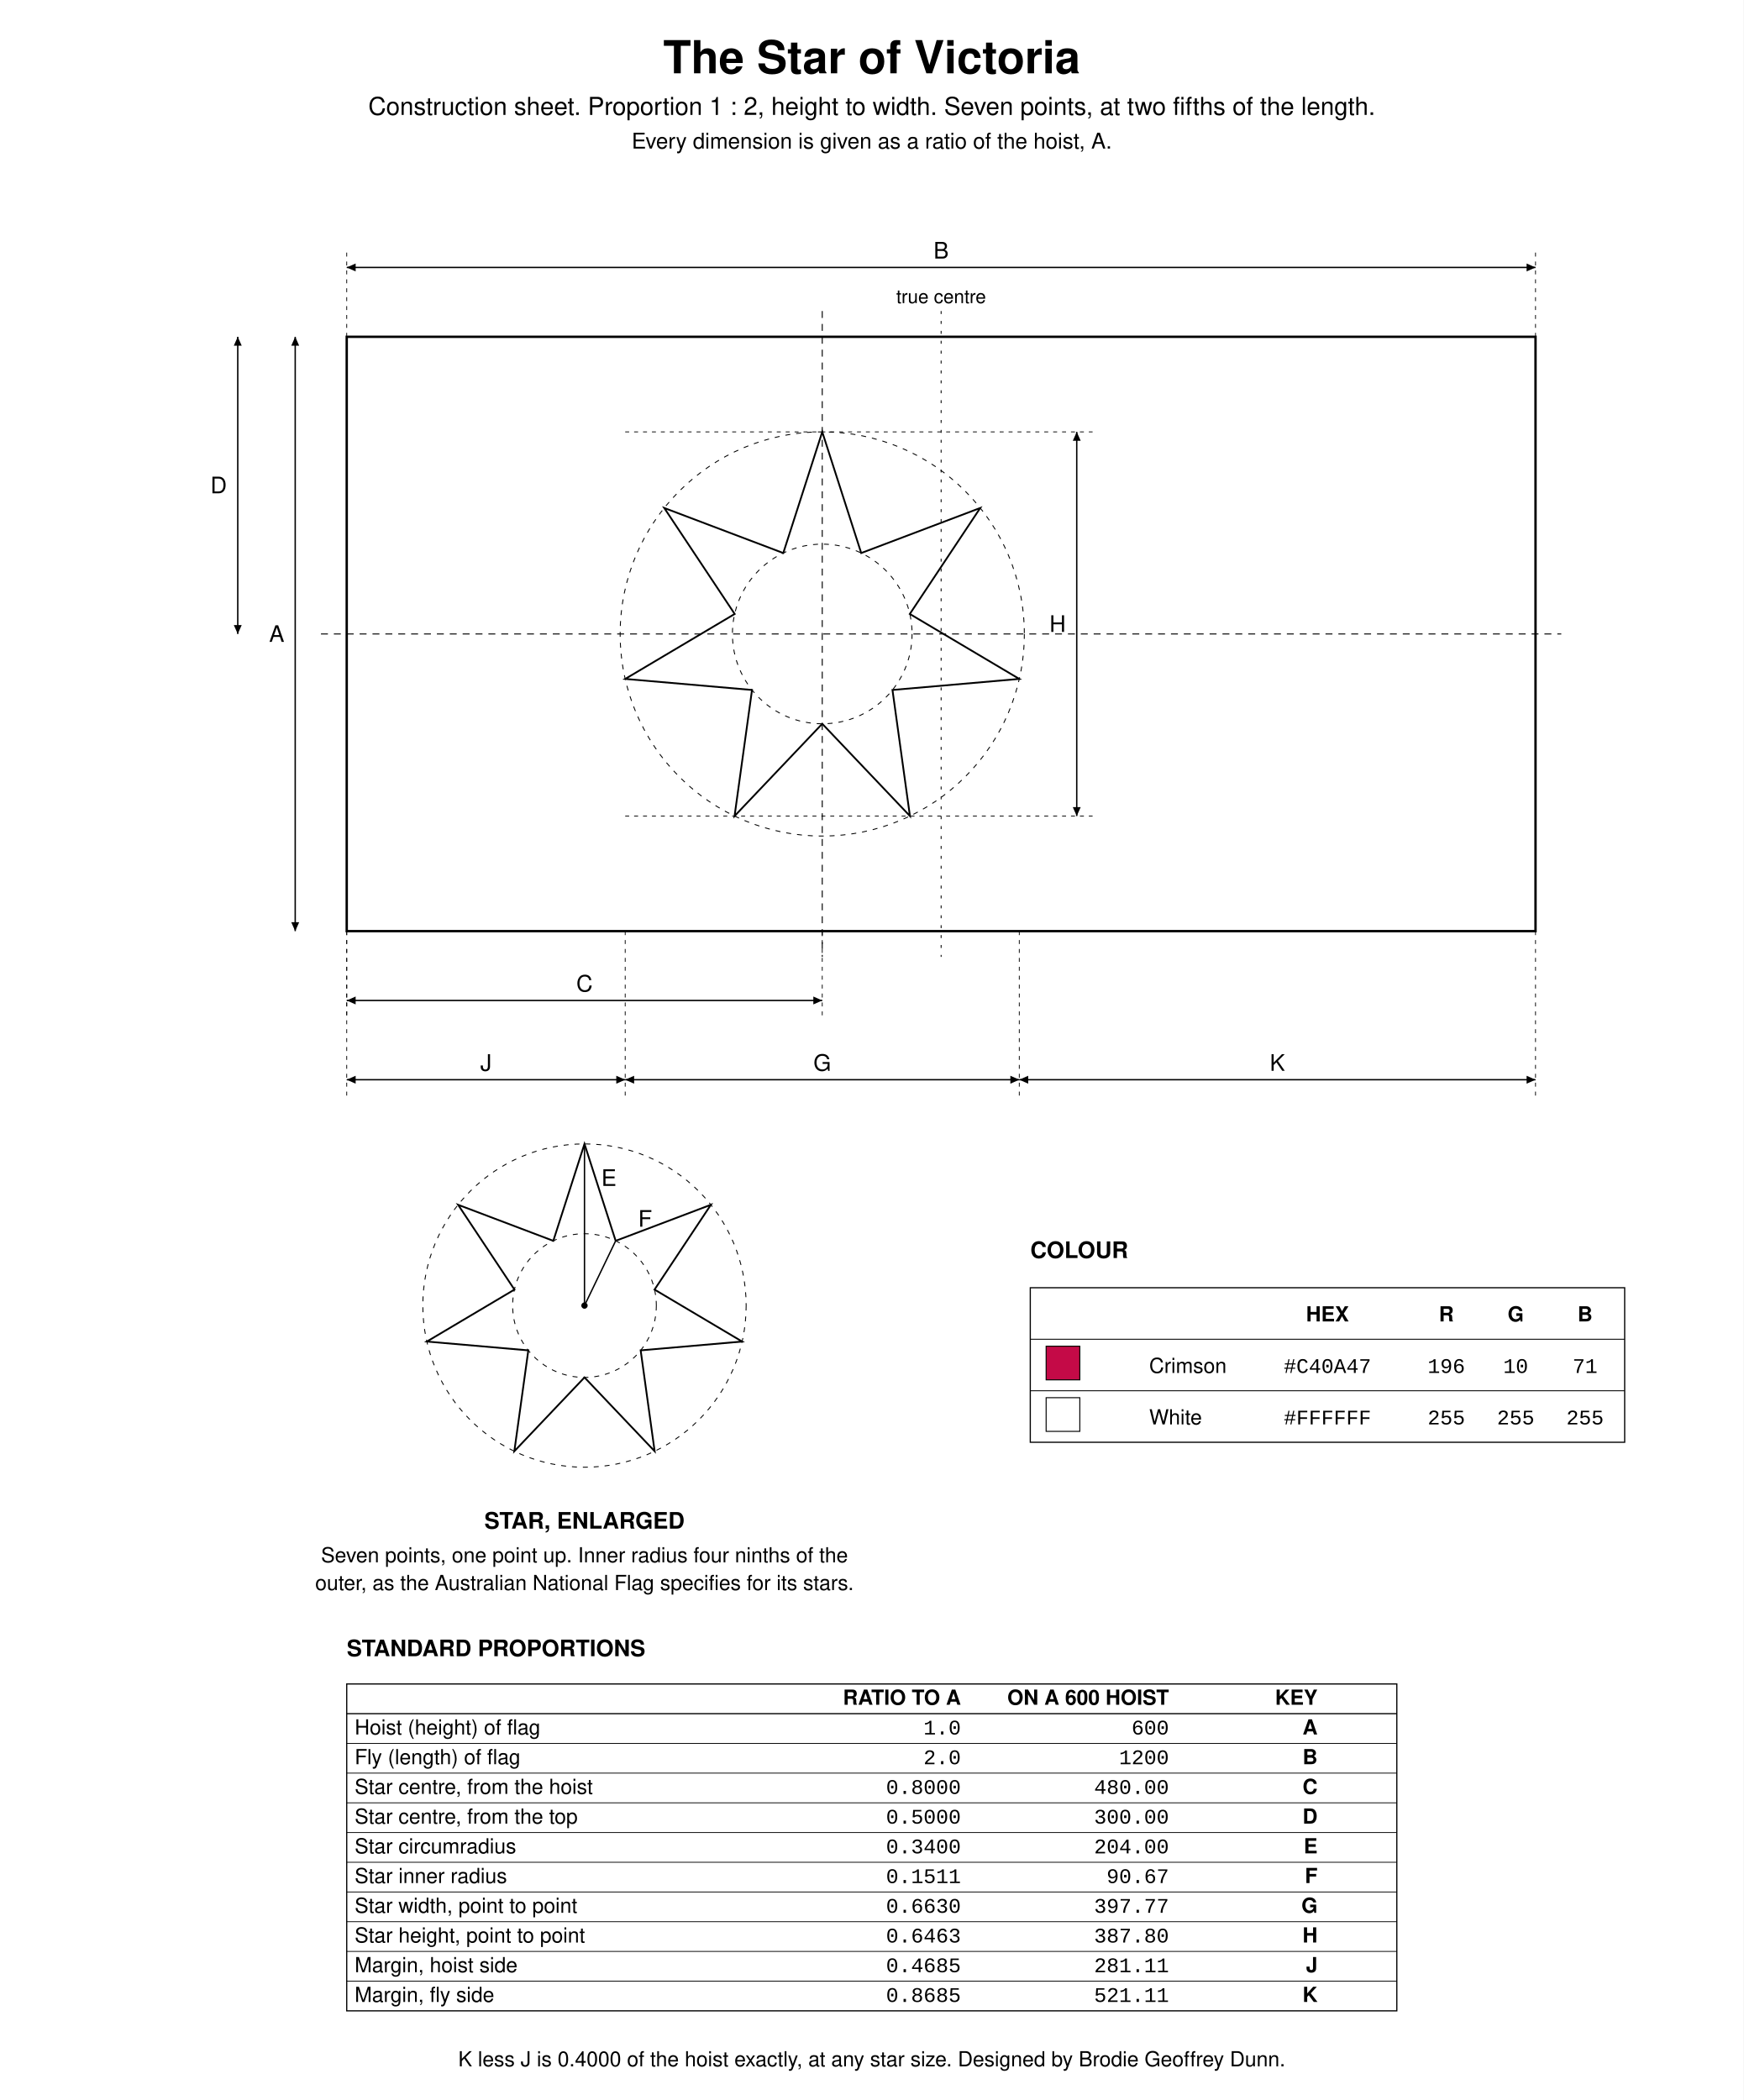
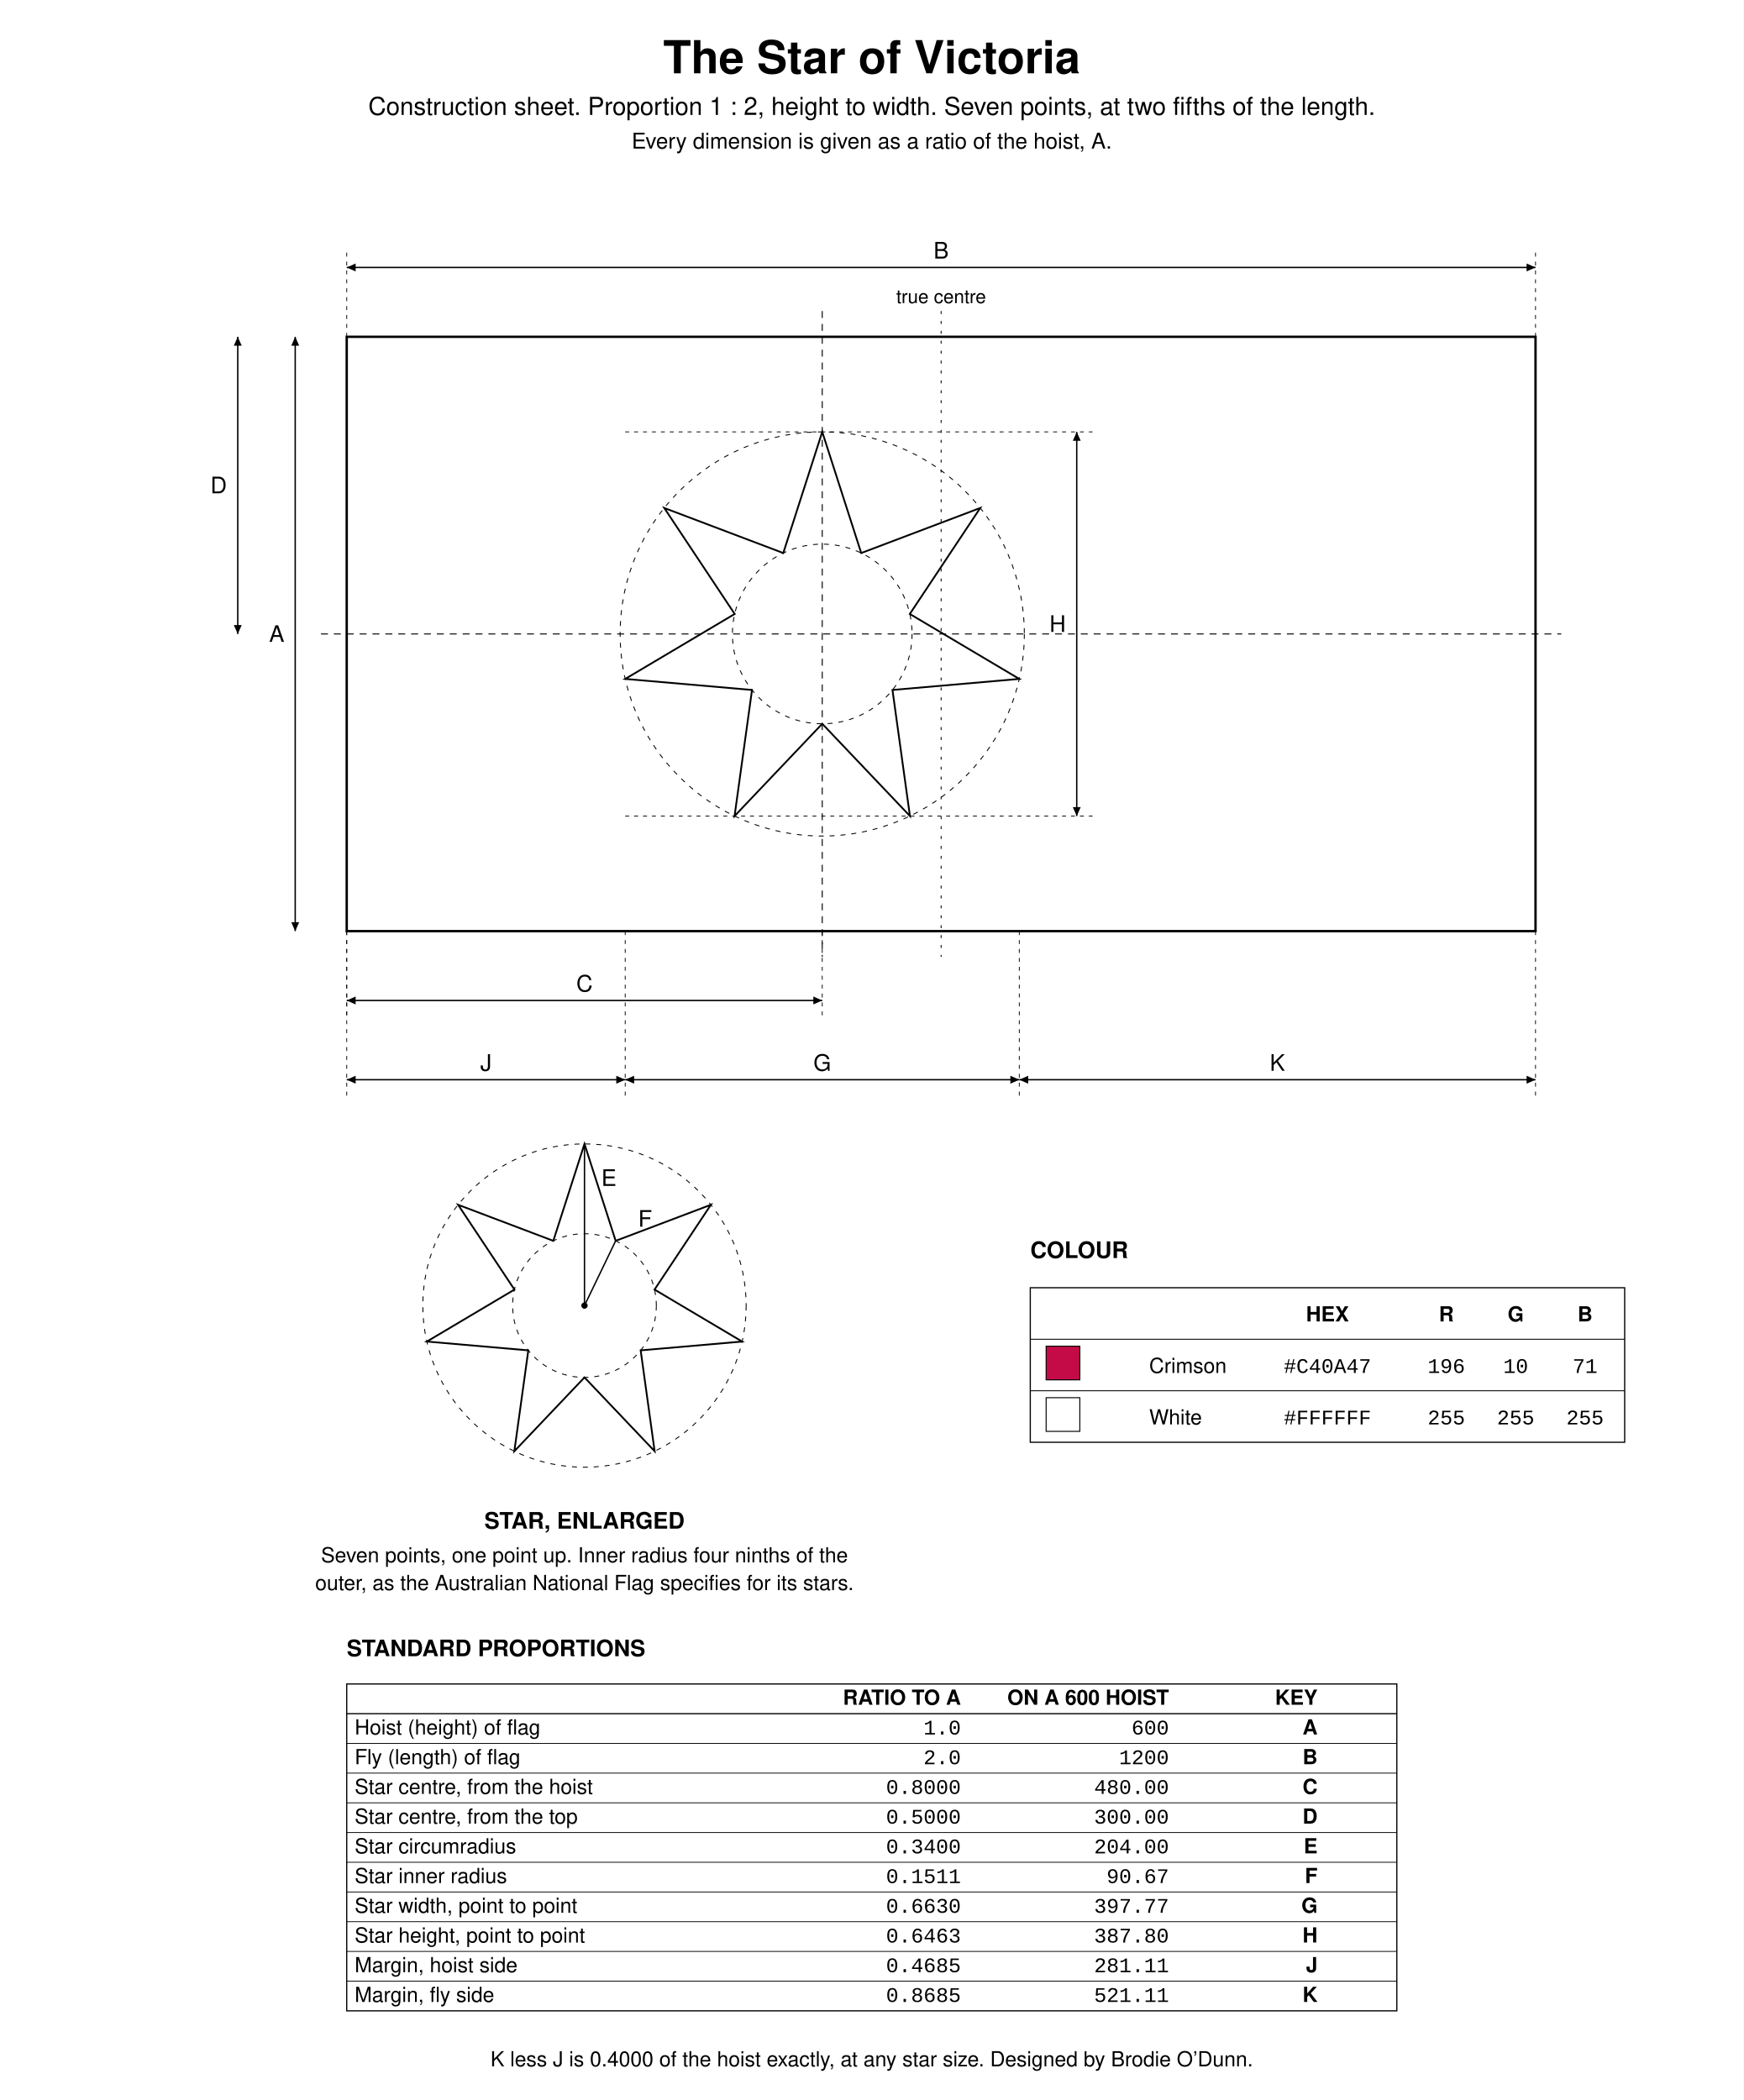
<svg xmlns="http://www.w3.org/2000/svg" viewBox="0 0 1760 2120" width="1760" height="2120" role="img" aria-labelledby="t d">
  <rect width="1760" height="2120" fill="#fff" />
  <g fill="#000" stroke="none" font-family="Helvetica, Arial, 'Liberation Sans', sans-serif" font-size="25" text-anchor="middle">
    <text x="880.0" y="74.0" font-size="46" text-anchor="middle" font-weight="700">The Star of Victoria</text>
    <text x="880.0" y="116.0" font-size="25" text-anchor="middle">Construction sheet. Proportion 1 : 2, height to width. Seven points, at two fifths of the length.</text>
    <text x="880.0" y="150.0" font-size="22" text-anchor="middle">Every dimension is given as a ratio of the hoist, A.</text>
    <rect x="350" y="340" width="1200" height="600" fill="#fff" stroke="#000" stroke-width="2.4" />
    <path d="M 830.00,436.00 L 869.34,558.31 L 989.49,512.81 L 918.39,619.82 L 1028.89,685.39 L 900.89,696.53 L 918.51,823.80 L 830.00,730.67 L 741.49,823.80 L 759.11,696.53 L 631.11,685.39 L 741.61,619.82 L 670.51,512.81 L 790.66,558.31 Z" fill="#fff" stroke="#000" stroke-width="1.8" />
    <line x1="830.0" y1="314.0" x2="830.0" y2="966.0" stroke="#000" stroke-width="1.0" stroke-dasharray="7 6" />
    <line x1="324.0" y1="640.0" x2="1576.0" y2="640.0" stroke="#000" stroke-width="1.0" stroke-dasharray="7 6" />
    <line x1="950.0" y1="314.0" x2="950.0" y2="966.0" stroke="#000" stroke-width="0.9" stroke-dasharray="3 7" />
    <text x="950.0" y="306.0" font-size="19" text-anchor="middle">true centre</text>
    <circle cx="830.0" cy="640.0" r="204.00" fill="none" stroke="#000" stroke-width="0.9" stroke-dasharray="5 6" />
    <circle cx="830.0" cy="640.0" r="90.67" fill="none" stroke="#000" stroke-width="0.9" stroke-dasharray="5 6" />
    <line x1="350.0" y1="940.0" x2="350.0" y2="1026.0" stroke="#000" stroke-width="0.8" stroke-dasharray="4 5" />
    <line x1="830.0" y1="940.0" x2="830.0" y2="1026.0" stroke="#000" stroke-width="0.8" stroke-dasharray="4 5" />
    <line x1="350.0" y1="1010.0" x2="830.0" y2="1010.0" stroke="#000" stroke-width="1.4" />
    <path d="M 350.0,1010.0 L 359.0,1006.0 L 359.0,1014.0 Z" fill="#000" />
    <path d="M 830.0,1010.0 L 821.0,1006.0 L 821.0,1014.0 Z" fill="#000" />
    <text x="590.0" y="1001.0" font-size="23" text-anchor="middle">C</text>
    <line x1="350.0" y1="940.0" x2="350.0" y2="1106.0" stroke="#000" stroke-width="0.8" stroke-dasharray="4 5" />
    <line x1="631.1" y1="940.0" x2="631.1" y2="1106.0" stroke="#000" stroke-width="0.8" stroke-dasharray="4 5" />
    <line x1="1028.9" y1="940.0" x2="1028.9" y2="1106.0" stroke="#000" stroke-width="0.8" stroke-dasharray="4 5" />
    <line x1="1550.0" y1="940.0" x2="1550.0" y2="1106.0" stroke="#000" stroke-width="0.8" stroke-dasharray="4 5" />
    <line x1="350.0" y1="1090.0" x2="631.1" y2="1090.0" stroke="#000" stroke-width="1.4" />
    <path d="M 350.0,1090.0 L 359.0,1086.0 L 359.0,1094.0 Z" fill="#000" />
    <path d="M 631.1,1090.0 L 622.1,1086.0 L 622.1,1094.0 Z" fill="#000" />
    <text x="490.6" y="1081.0" font-size="23" text-anchor="middle">J</text>
    <line x1="631.1" y1="1090.0" x2="1028.9" y2="1090.0" stroke="#000" stroke-width="1.4" />
    <path d="M 631.1,1090.0 L 640.1,1086.0 L 640.1,1094.0 Z" fill="#000" />
    <path d="M 1028.9,1090.0 L 1019.9,1086.0 L 1019.9,1094.0 Z" fill="#000" />
    <text x="830.0" y="1081.0" font-size="23" text-anchor="middle">G</text>
    <line x1="1028.9" y1="1090.0" x2="1550.0" y2="1090.0" stroke="#000" stroke-width="1.4" />
    <path d="M 1028.9,1090.0 L 1037.9,1086.0 L 1037.9,1094.0 Z" fill="#000" />
    <path d="M 1550.0,1090.0 L 1541.0,1086.0 L 1541.0,1094.0 Z" fill="#000" />
    <text x="1289.4" y="1081.0" font-size="23" text-anchor="middle">K</text>
    <line x1="350.0" y1="340.0" x2="350.0" y2="254.0" stroke="#000" stroke-width="0.8" stroke-dasharray="4 5" />
    <line x1="1550.0" y1="340.0" x2="1550.0" y2="254.0" stroke="#000" stroke-width="0.8" stroke-dasharray="4 5" />
    <line x1="350.0" y1="270.0" x2="1550.0" y2="270.0" stroke="#000" stroke-width="1.4" />
    <path d="M 350.0,270.0 L 359.0,266.0 L 359.0,274.0 Z" fill="#000" />
    <path d="M 1550.0,270.0 L 1541.0,266.0 L 1541.0,274.0 Z" fill="#000" />
    <text x="950.0" y="261.0" font-size="23" text-anchor="middle">B</text>
    <line x1="298.0" y1="340.0" x2="298.0" y2="940.0" stroke="#000" stroke-width="1.4" />
    <path d="M 298.0,340.0 L 294.0,349.0 L 302.0,349.0 Z" fill="#000" />
    <path d="M 298.0,940.0 L 294.0,931.0 L 302.0,931.0 Z" fill="#000" />
    <text x="287.0" y="648.0" font-size="23" text-anchor="end">A</text>
    <line x1="240.0" y1="340.0" x2="240.0" y2="640.0" stroke="#000" stroke-width="1.4" />
    <path d="M 240.0,340.0 L 236.0,349.0 L 244.0,349.0 Z" fill="#000" />
    <path d="M 240.0,640.0 L 236.0,631.0 L 244.0,631.0 Z" fill="#000" />
    <text x="229.0" y="498.0" font-size="23" text-anchor="end">D</text>
    <line x1="631.1" y1="436.0" x2="1102.9" y2="436.0" stroke="#000" stroke-width="0.8" stroke-dasharray="4 5" />
    <line x1="631.1" y1="823.8" x2="1102.9" y2="823.8" stroke="#000" stroke-width="0.8" stroke-dasharray="4 5" />
    <line x1="1086.9" y1="436.0" x2="1086.9" y2="823.8" stroke="#000" stroke-width="1.4" />
    <path d="M 1086.9,436.0 L 1082.9,445.0 L 1090.9,445.0 Z" fill="#000" />
    <path d="M 1086.9,823.8 L 1082.9,814.8 L 1090.9,814.8 Z" fill="#000" />
    <text x="1075.9" y="637.9" font-size="23" text-anchor="end">H</text>
    <path d="M 590.00,1154.80 L 621.47,1252.65 L 717.59,1216.25 L 660.71,1301.86 L 749.11,1354.32 L 646.71,1363.22 L 660.81,1465.04 L 590.00,1390.53 L 519.19,1465.04 L 533.29,1363.22 L 430.89,1354.32 L 519.29,1301.86 L 462.41,1216.25 L 558.53,1252.65 Z" fill="#fff" stroke="#000" stroke-width="1.8" />
    <circle cx="590" cy="1318" r="163.20" fill="none" stroke="#000" stroke-width="0.9" stroke-dasharray="5 6" />
    <circle cx="590" cy="1318" r="72.53" fill="none" stroke="#000" stroke-width="0.9" stroke-dasharray="5 6" />
    <line x1="590.0" y1="1318.0" x2="590.0" y2="1154.8" stroke="#000" stroke-width="1.4" />
    <text x="607.0" y="1197.2" font-size="23" text-anchor="start">E</text>
    <line x1="590.0" y1="1318.0" x2="621.5" y2="1252.6" stroke="#000" stroke-width="1.4" />
    <text x="644.2" y="1238.4" font-size="23" text-anchor="start">F</text>
    <circle cx="590" cy="1318" r="3.2" fill="#000" />
    <text x="590.0" y="1543.2" font-size="23" text-anchor="middle" font-weight="700">STAR, ENLARGED</text>
    <text x="590.0" y="1577.2" font-size="21" text-anchor="middle">Seven points, one point up. Inner radius four ninths of the</text>
    <text x="590.0" y="1605.2" font-size="21" text-anchor="middle">outer, as the Australian National Flag specifies for its stars.</text>
    <text x="1040.0" y="1270.0" font-size="23" text-anchor="start" font-weight="700">COLOUR</text>
    <rect x="1040" y="1300" width="600" height="156" fill="none" stroke="#000" stroke-width="1.2" />
    <line x1="1040.0" y1="1352.0" x2="1640.0" y2="1352.0" stroke="#000" stroke-width="0.9" />
    <line x1="1040.0" y1="1404.0" x2="1640.0" y2="1404.0" stroke="#000" stroke-width="0.9" />
    <text x="1340.0" y="1334.0" font-size="21" text-anchor="middle" font-weight="700">HEX</text>
    <text x="1460.0" y="1334.0" font-size="21" text-anchor="middle" font-weight="700">R</text>
    <text x="1530.0" y="1334.0" font-size="21" text-anchor="middle" font-weight="700">G</text>
    <text x="1600.0" y="1334.0" font-size="21" text-anchor="middle" font-weight="700">B</text>
    <rect x="1056" y="1359" width="34" height="34" fill="#C40A47" stroke="#000" stroke-width="1" />
    <text x="1160.0" y="1386.0" font-size="21" text-anchor="start">Crimson</text>
    <text x="1340.0" y="1386.0" font-size="21" text-anchor="middle" font-family="'Courier New', 'DejaVu Sans Mono', monospace">#C40A47</text>
    <text x="1460.0" y="1386.0" font-size="21" text-anchor="middle" font-family="'Courier New', 'DejaVu Sans Mono', monospace">196</text>
    <text x="1530.0" y="1386.0" font-size="21" text-anchor="middle" font-family="'Courier New', 'DejaVu Sans Mono', monospace">10</text>
    <text x="1600.0" y="1386.0" font-size="21" text-anchor="middle" font-family="'Courier New', 'DejaVu Sans Mono', monospace">71</text>
    <rect x="1056" y="1411" width="34" height="34" fill="#FFFFFF" stroke="#000" stroke-width="1" />
    <text x="1160.0" y="1438.0" font-size="21" text-anchor="start">White</text>
    <text x="1340.0" y="1438.0" font-size="21" text-anchor="middle" font-family="'Courier New', 'DejaVu Sans Mono', monospace">#FFFFFF</text>
    <text x="1460.0" y="1438.0" font-size="21" text-anchor="middle" font-family="'Courier New', 'DejaVu Sans Mono', monospace">255</text>
    <text x="1530.0" y="1438.0" font-size="21" text-anchor="middle" font-family="'Courier New', 'DejaVu Sans Mono', monospace">255</text>
    <text x="1600.0" y="1438.0" font-size="21" text-anchor="middle" font-family="'Courier New', 'DejaVu Sans Mono', monospace">255</text>
    <text x="350.0" y="1672.0" font-size="23" text-anchor="start" font-weight="700">STANDARD PROPORTIONS</text>
    <rect x="350" y="1700" width="1060" height="330" fill="none" stroke="#000" stroke-width="1.2" />
    <line x1="350.0" y1="1730.0" x2="1410.0" y2="1730.0" stroke="#000" stroke-width="1.2" />
    <text x="358.0" y="1721.0" font-size="21" text-anchor="start" />
    <text x="970.0" y="1721.0" font-size="21" text-anchor="end" font-weight="700">RATIO TO A</text>
    <text x="1180.0" y="1721.0" font-size="21" text-anchor="end" font-weight="700">ON A 600 HOIST</text>
    <text x="1330.0" y="1721.0" font-size="21" text-anchor="end" font-weight="700">KEY</text>
    <text x="358.0" y="1751.0" font-size="21" text-anchor="start">Hoist (height) of flag</text>
    <text x="970.0" y="1751.0" font-size="21" text-anchor="end" font-family="'Courier New', 'DejaVu Sans Mono', monospace">1.0</text>
    <text x="1180.0" y="1751.0" font-size="21" text-anchor="end" font-family="'Courier New', 'DejaVu Sans Mono', monospace">600</text>
    <text x="1330.0" y="1751.0" font-size="21" text-anchor="end" font-weight="700">A</text>
    <line x1="350.0" y1="1760.0" x2="1410.0" y2="1760.0" stroke="#000" stroke-width="0.8" />
    <text x="358.0" y="1781.0" font-size="21" text-anchor="start">Fly (length) of flag</text>
    <text x="970.0" y="1781.0" font-size="21" text-anchor="end" font-family="'Courier New', 'DejaVu Sans Mono', monospace">2.0</text>
    <text x="1180.0" y="1781.0" font-size="21" text-anchor="end" font-family="'Courier New', 'DejaVu Sans Mono', monospace">1200</text>
    <text x="1330.0" y="1781.0" font-size="21" text-anchor="end" font-weight="700">B</text>
    <line x1="350.0" y1="1790.0" x2="1410.0" y2="1790.0" stroke="#000" stroke-width="0.8" />
    <text x="358.0" y="1811.0" font-size="21" text-anchor="start">Star centre, from the hoist</text>
    <text x="970.0" y="1811.0" font-size="21" text-anchor="end" font-family="'Courier New', 'DejaVu Sans Mono', monospace">0.8000</text>
    <text x="1180.0" y="1811.0" font-size="21" text-anchor="end" font-family="'Courier New', 'DejaVu Sans Mono', monospace">480.00</text>
    <text x="1330.0" y="1811.0" font-size="21" text-anchor="end" font-weight="700">C</text>
    <line x1="350.0" y1="1820.0" x2="1410.0" y2="1820.0" stroke="#000" stroke-width="0.8" />
    <text x="358.0" y="1841.0" font-size="21" text-anchor="start">Star centre, from the top</text>
    <text x="970.0" y="1841.0" font-size="21" text-anchor="end" font-family="'Courier New', 'DejaVu Sans Mono', monospace">0.5000</text>
    <text x="1180.0" y="1841.0" font-size="21" text-anchor="end" font-family="'Courier New', 'DejaVu Sans Mono', monospace">300.00</text>
    <text x="1330.0" y="1841.0" font-size="21" text-anchor="end" font-weight="700">D</text>
    <line x1="350.0" y1="1850.0" x2="1410.0" y2="1850.0" stroke="#000" stroke-width="0.8" />
    <text x="358.0" y="1871.0" font-size="21" text-anchor="start">Star circumradius</text>
    <text x="970.0" y="1871.0" font-size="21" text-anchor="end" font-family="'Courier New', 'DejaVu Sans Mono', monospace">0.3400</text>
    <text x="1180.0" y="1871.0" font-size="21" text-anchor="end" font-family="'Courier New', 'DejaVu Sans Mono', monospace">204.00</text>
    <text x="1330.0" y="1871.0" font-size="21" text-anchor="end" font-weight="700">E</text>
    <line x1="350.0" y1="1880.0" x2="1410.0" y2="1880.0" stroke="#000" stroke-width="0.8" />
    <text x="358.0" y="1901.0" font-size="21" text-anchor="start">Star inner radius</text>
    <text x="970.0" y="1901.0" font-size="21" text-anchor="end" font-family="'Courier New', 'DejaVu Sans Mono', monospace">0.1511</text>
    <text x="1180.0" y="1901.0" font-size="21" text-anchor="end" font-family="'Courier New', 'DejaVu Sans Mono', monospace">90.67</text>
    <text x="1330.0" y="1901.0" font-size="21" text-anchor="end" font-weight="700">F</text>
    <line x1="350.0" y1="1910.0" x2="1410.0" y2="1910.0" stroke="#000" stroke-width="0.8" />
    <text x="358.0" y="1931.0" font-size="21" text-anchor="start">Star width, point to point</text>
    <text x="970.0" y="1931.0" font-size="21" text-anchor="end" font-family="'Courier New', 'DejaVu Sans Mono', monospace">0.6630</text>
    <text x="1180.0" y="1931.0" font-size="21" text-anchor="end" font-family="'Courier New', 'DejaVu Sans Mono', monospace">397.77</text>
    <text x="1330.0" y="1931.0" font-size="21" text-anchor="end" font-weight="700">G</text>
    <line x1="350.0" y1="1940.0" x2="1410.0" y2="1940.0" stroke="#000" stroke-width="0.8" />
    <text x="358.0" y="1961.0" font-size="21" text-anchor="start">Star height, point to point</text>
    <text x="970.0" y="1961.0" font-size="21" text-anchor="end" font-family="'Courier New', 'DejaVu Sans Mono', monospace">0.6463</text>
    <text x="1180.0" y="1961.0" font-size="21" text-anchor="end" font-family="'Courier New', 'DejaVu Sans Mono', monospace">387.80</text>
    <text x="1330.0" y="1961.0" font-size="21" text-anchor="end" font-weight="700">H</text>
    <line x1="350.0" y1="1970.0" x2="1410.0" y2="1970.0" stroke="#000" stroke-width="0.8" />
    <text x="358.0" y="1991.0" font-size="21" text-anchor="start">Margin, hoist side</text>
    <text x="970.0" y="1991.0" font-size="21" text-anchor="end" font-family="'Courier New', 'DejaVu Sans Mono', monospace">0.4685</text>
    <text x="1180.0" y="1991.0" font-size="21" text-anchor="end" font-family="'Courier New', 'DejaVu Sans Mono', monospace">281.11</text>
    <text x="1330.0" y="1991.0" font-size="21" text-anchor="end" font-weight="700">J</text>
    <line x1="350.0" y1="2000.0" x2="1410.0" y2="2000.0" stroke="#000" stroke-width="0.8" />
    <text x="358.0" y="2021.0" font-size="21" text-anchor="start">Margin, fly side</text>
    <text x="970.0" y="2021.0" font-size="21" text-anchor="end" font-family="'Courier New', 'DejaVu Sans Mono', monospace">0.8685</text>
    <text x="1180.0" y="2021.0" font-size="21" text-anchor="end" font-family="'Courier New', 'DejaVu Sans Mono', monospace">521.11</text>
    <text x="1330.0" y="2021.0" font-size="21" text-anchor="end" font-weight="700">K</text>
-     <text x="880.0" y="2086.0" font-size="21" text-anchor="middle">K less J is 0.4000 of the hoist exactly, at any star size. Designed by Brodie Geoffrey Dunn.</text>
+     <text x="880.0" y="2086.0" font-size="21" text-anchor="middle">K less J is 0.4000 of the hoist exactly, at any star size. Designed by Brodie O’Dunn.</text>
  </g>
</svg>
